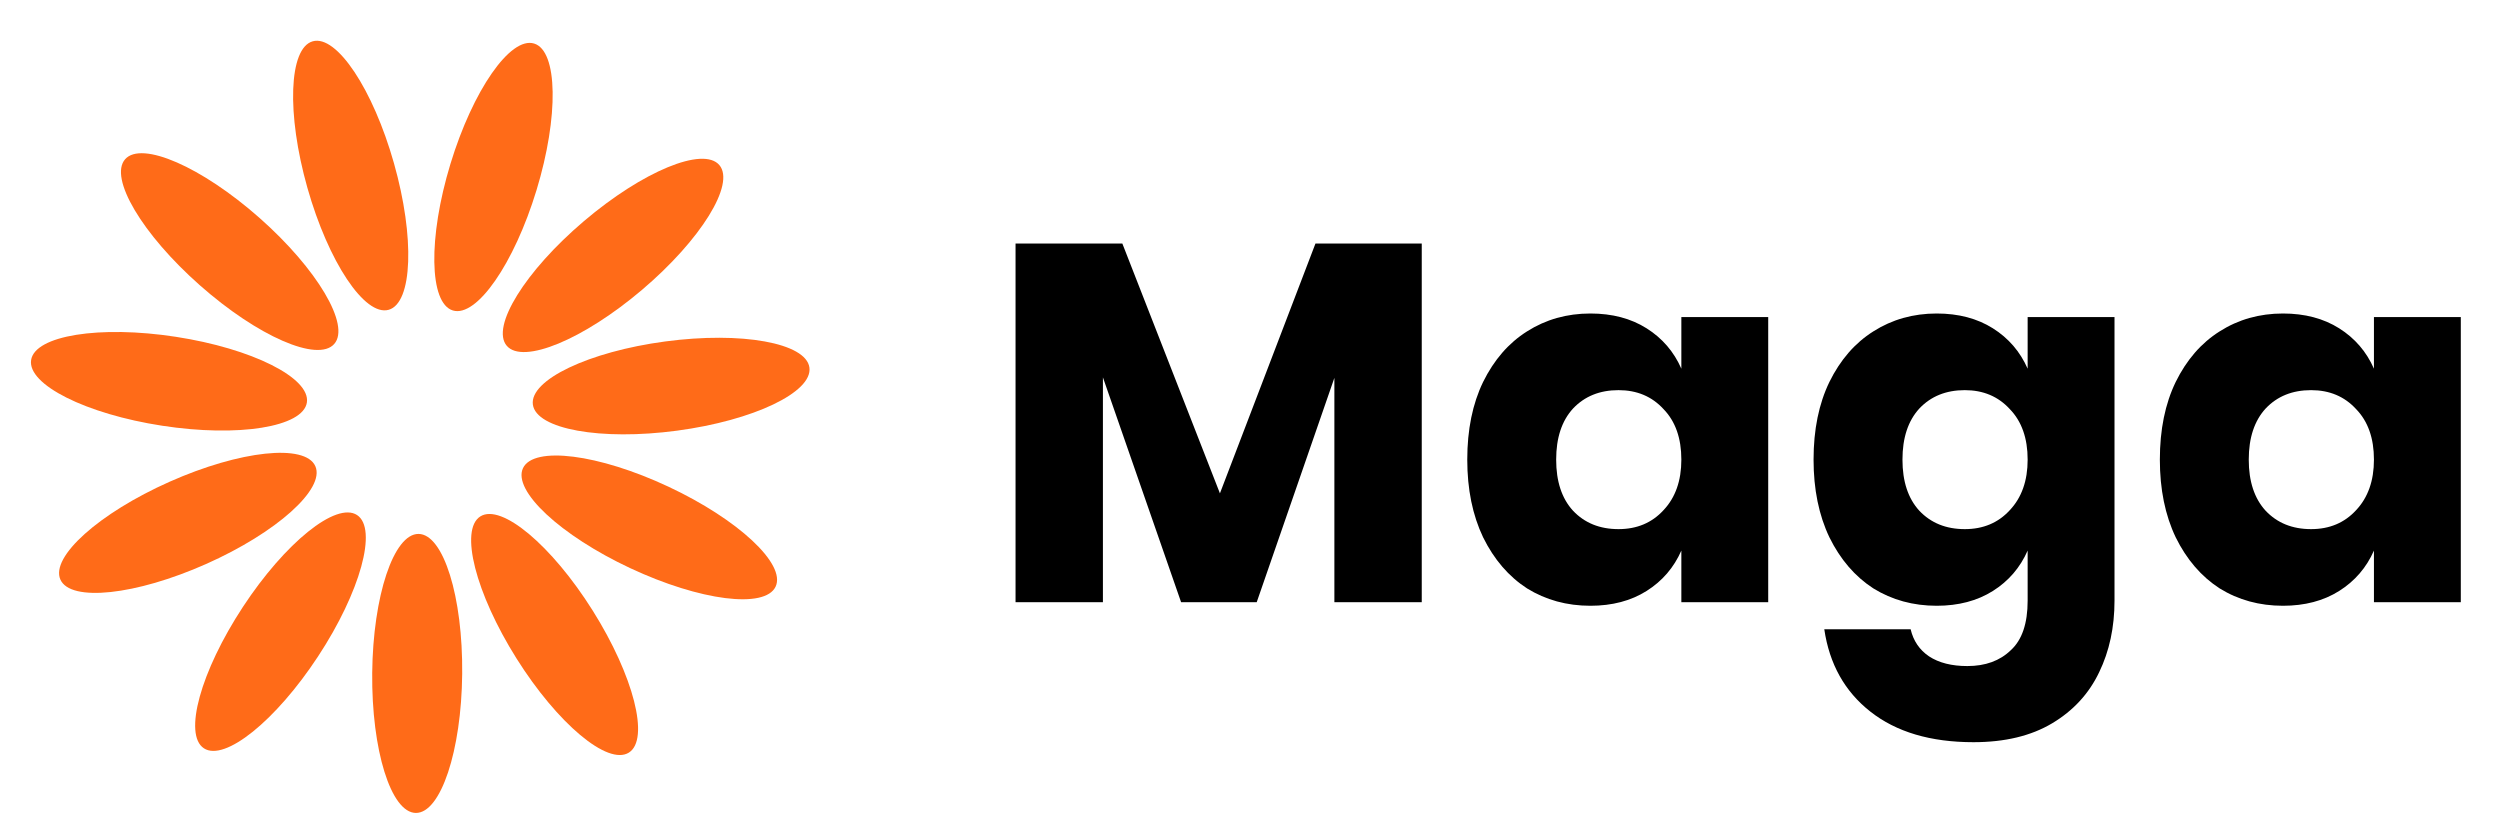
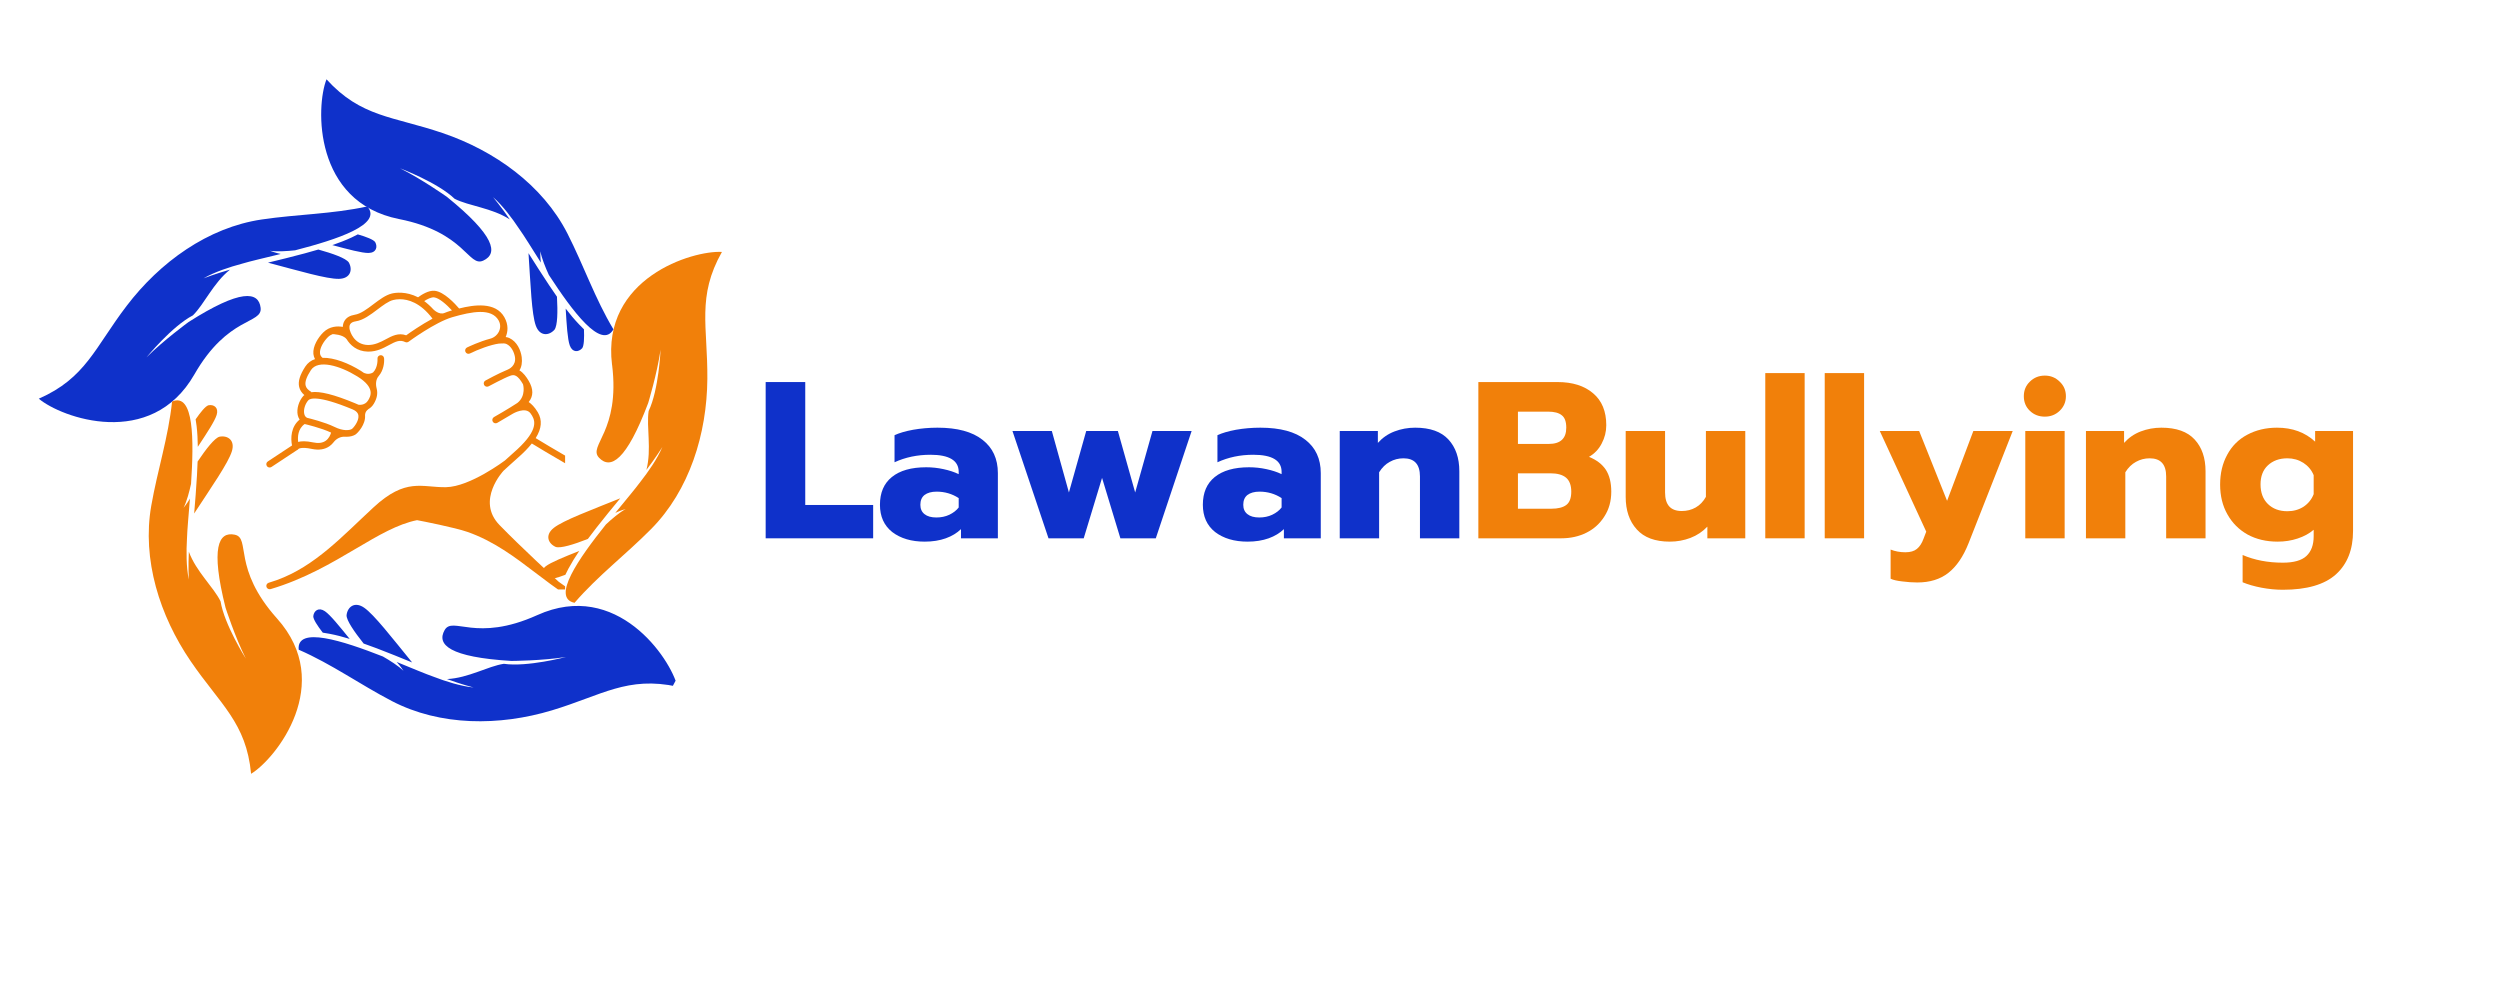
- <svg xmlns="http://www.w3.org/2000/svg" width="137" height="46" viewBox="0 0 137 46" fill="none">
-   <path d="M25.328 36.928C25.37 32.706 24.299 29.273 22.938 29.259C21.576 29.246 20.439 32.658 20.397 36.88C20.356 41.102 21.427 44.536 22.788 44.549C24.15 44.562 25.287 41.151 25.328 36.928Z" fill="#FF6B18" />
-   <path d="M17.431 35.969C19.749 32.44 20.705 28.973 19.567 28.225C18.428 27.478 15.627 29.733 13.309 33.263C10.992 36.792 10.036 40.259 11.174 41.007C12.312 41.754 15.114 39.499 17.431 35.969Z" fill="#FF6B18" />
-   <path d="M11.297 30.906C15.155 29.19 17.834 26.79 17.28 25.546C16.727 24.301 13.151 24.684 9.293 26.4C5.435 28.116 2.756 30.516 3.309 31.76C3.863 33.004 7.439 32.622 11.297 30.906Z" fill="#FF6B18" />
-   <path d="M16.817 22.057C17.024 20.711 13.809 19.099 9.636 18.457C5.463 17.814 1.912 18.385 1.705 19.73C1.498 21.076 4.713 22.688 8.886 23.33C13.059 23.973 16.61 23.402 16.817 22.057Z" fill="#FF6B18" />
-   <path d="M18.315 18.85C19.217 17.83 17.383 14.736 14.22 11.94C11.056 9.144 7.76 7.704 6.858 8.725C5.957 9.745 7.79 12.839 10.954 15.635C14.118 18.431 17.414 19.871 18.315 18.85Z" fill="#FF6B18" />
-   <path d="M21.299 16.977C22.61 16.606 22.74 13.012 21.59 8.949C20.441 4.886 18.446 1.893 17.136 2.264C15.826 2.635 15.696 6.229 16.845 10.292C17.995 14.354 19.989 17.347 21.299 16.977Z" fill="#FF6B18" />
-   <path d="M29.402 10.418C30.631 6.379 30.572 2.783 29.269 2.386C27.967 1.99 25.914 4.943 24.684 8.982C23.455 13.021 23.514 16.617 24.817 17.014C26.119 17.41 28.172 14.457 29.402 10.418Z" fill="#FF6B18" />
-   <path d="M35.191 15.876C38.409 13.142 40.303 10.085 39.421 9.047C38.54 8.009 35.216 9.384 31.999 12.118C28.781 14.852 26.887 17.909 27.769 18.947C28.65 19.985 31.974 18.61 35.191 15.876Z" fill="#FF6B18" />
-   <path d="M37.106 23.6C41.291 23.04 44.537 21.492 44.356 20.142C44.176 18.793 40.637 18.152 36.452 18.712C32.267 19.272 29.02 20.82 29.201 22.17C29.382 23.519 32.92 24.16 37.106 23.6Z" fill="#FF6B18" />
-   <path d="M42.504 32.146C43.082 30.913 40.451 28.461 36.628 26.669C32.805 24.877 29.237 24.424 28.659 25.657C28.081 26.89 30.712 29.342 34.535 31.134C38.359 32.926 41.926 33.379 42.504 32.146Z" fill="#FF6B18" />
-   <path d="M34.462 41.243C35.615 40.519 34.727 37.033 32.48 33.459C30.233 29.884 27.476 27.574 26.323 28.299C25.171 29.024 26.058 32.509 28.305 36.084C30.553 39.658 33.309 41.968 34.462 41.243Z" fill="#FF6B18" />
-   <path d="M77.912 13.344V33H73.124V20.708L68.868 33H64.724L60.44 20.68V33H55.652V13.344H61.504L66.852 27.036L72.088 13.344H77.912ZM87.154 17.18C88.349 17.18 89.376 17.451 90.234 17.992C91.093 18.533 91.728 19.271 92.138 20.204V17.376H96.898V33H92.138V30.172C91.728 31.105 91.093 31.843 90.234 32.384C89.376 32.925 88.349 33.196 87.154 33.196C85.866 33.196 84.709 32.879 83.682 32.244C82.674 31.591 81.872 30.657 81.274 29.444C80.696 28.231 80.406 26.812 80.406 25.188C80.406 23.545 80.696 22.127 81.274 20.932C81.872 19.719 82.674 18.795 83.682 18.16C84.709 17.507 85.866 17.18 87.154 17.18ZM88.694 21.38C87.668 21.38 86.837 21.716 86.202 22.388C85.586 23.06 85.278 23.993 85.278 25.188C85.278 26.383 85.586 27.316 86.202 27.988C86.837 28.66 87.668 28.996 88.694 28.996C89.702 28.996 90.524 28.651 91.158 27.96C91.812 27.269 92.138 26.345 92.138 25.188C92.138 24.012 91.812 23.088 91.158 22.416C90.524 21.725 89.702 21.38 88.694 21.38ZM106.131 17.18C107.326 17.18 108.352 17.451 109.211 17.992C110.07 18.533 110.704 19.271 111.115 20.204V17.376H115.875V32.916C115.875 34.372 115.595 35.679 115.035 36.836C114.475 38.012 113.616 38.945 112.459 39.636C111.302 40.327 109.864 40.672 108.147 40.672C105.795 40.672 103.91 40.112 102.491 38.992C101.091 37.891 100.251 36.388 99.971 34.484H104.703C104.852 35.119 105.188 35.613 105.711 35.968C106.252 36.323 106.952 36.5 107.811 36.5C108.8 36.5 109.594 36.211 110.191 35.632C110.807 35.072 111.115 34.167 111.115 32.916V30.172C110.704 31.105 110.07 31.843 109.211 32.384C108.352 32.925 107.326 33.196 106.131 33.196C104.843 33.196 103.686 32.879 102.659 32.244C101.651 31.591 100.848 30.657 100.251 29.444C99.672 28.231 99.383 26.812 99.383 25.188C99.383 23.545 99.672 22.127 100.251 20.932C100.848 19.719 101.651 18.795 102.659 18.16C103.686 17.507 104.843 17.18 106.131 17.18ZM107.671 21.38C106.644 21.38 105.814 21.716 105.179 22.388C104.563 23.06 104.255 23.993 104.255 25.188C104.255 26.383 104.563 27.316 105.179 27.988C105.814 28.66 106.644 28.996 107.671 28.996C108.679 28.996 109.5 28.651 110.135 27.96C110.788 27.269 111.115 26.345 111.115 25.188C111.115 24.012 110.788 23.088 110.135 22.416C109.5 21.725 108.679 21.38 107.671 21.38ZM125.108 17.18C126.302 17.18 127.329 17.451 128.188 17.992C129.046 18.533 129.681 19.271 130.092 20.204V17.376H134.852V33H130.092V30.172C129.681 31.105 129.046 31.843 128.188 32.384C127.329 32.925 126.302 33.196 125.108 33.196C123.82 33.196 122.662 32.879 121.636 32.244C120.628 31.591 119.825 30.657 119.228 29.444C118.649 28.231 118.36 26.812 118.36 25.188C118.36 23.545 118.649 22.127 119.228 20.932C119.825 19.719 120.628 18.795 121.636 18.16C122.662 17.507 123.82 17.18 125.108 17.18ZM126.648 21.38C125.621 21.38 124.79 21.716 124.156 22.388C123.54 23.06 123.232 23.993 123.232 25.188C123.232 26.383 123.54 27.316 124.156 27.988C124.79 28.66 125.621 28.996 126.648 28.996C127.656 28.996 128.477 28.651 129.112 27.96C129.765 27.269 130.092 26.345 130.092 25.188C130.092 24.012 129.765 23.088 129.112 22.416C128.477 21.725 127.656 21.38 126.648 21.38Z" fill="black" />
+ <svg xmlns="http://www.w3.org/2000/svg" width="250" zoomAndPan="magnify" viewBox="0 0 187.5 75" height="100" preserveAspectRatio="xMidYMid meet" version="1.0">
+   <defs>
+     <g />
+     <clipPath id="36b2d66088">
+       <path d="M 40 18 L 55 18 L 55 46 L 40 46 Z M 40 18 " clip-rule="nonzero" />
+     </clipPath>
+     <clipPath id="6e73d236c5">
+       <path d="M -5.242 45.277 L 18.746 0.039 L 64.777 24.445 L 40.789 69.688 Z M -5.242 45.277 " clip-rule="nonzero" />
+     </clipPath>
+     <clipPath id="8d4319408a">
+       <path d="M -5.242 45.277 L 18.746 0.039 L 64.777 24.445 L 40.789 69.688 Z M -5.242 45.277 " clip-rule="nonzero" />
+     </clipPath>
+     <clipPath id="df73fa3309">
+       <path d="M 24 5 L 47 5 L 47 27 L 24 27 Z M 24 5 " clip-rule="nonzero" />
+     </clipPath>
+     <clipPath id="f051a103fd">
+       <path d="M -5.242 45.277 L 18.746 0.039 L 64.777 24.445 L 40.789 69.688 Z M -5.242 45.277 " clip-rule="nonzero" />
+     </clipPath>
+     <clipPath id="e033174d52">
+       <path d="M -5.242 45.277 L 18.746 0.039 L 64.777 24.445 L 40.789 69.688 Z M -5.242 45.277 " clip-rule="nonzero" />
+     </clipPath>
+     <clipPath id="c09f5d352e">
+       <path d="M 2 15 L 29 15 L 29 32 L 2 32 Z M 2 15 " clip-rule="nonzero" />
+     </clipPath>
+     <clipPath id="d6475c891e">
+       <path d="M -5.242 45.277 L 18.746 0.039 L 64.777 24.445 L 40.789 69.688 Z M -5.242 45.277 " clip-rule="nonzero" />
+     </clipPath>
+     <clipPath id="9e91cb88d4">
+       <path d="M -5.242 45.277 L 18.746 0.039 L 64.777 24.445 L 40.789 69.688 Z M -5.242 45.277 " clip-rule="nonzero" />
+     </clipPath>
+     <clipPath id="80403e0c98">
+       <path d="M 11 30 L 23 30 L 23 59 L 11 59 Z M 11 30 " clip-rule="nonzero" />
+     </clipPath>
+     <clipPath id="19f460cda4">
+       <path d="M -5.242 45.277 L 18.746 0.039 L 64.777 24.445 L 40.789 69.688 Z M -5.242 45.277 " clip-rule="nonzero" />
+     </clipPath>
+     <clipPath id="91b4ee3d0e">
+       <path d="M -5.242 45.277 L 18.746 0.039 L 64.777 24.445 L 40.789 69.688 Z M -5.242 45.277 " clip-rule="nonzero" />
+     </clipPath>
+     <clipPath id="557c522b77">
+       <path d="M 22 45 L 51 45 L 51 55 L 22 55 Z M 22 45 " clip-rule="nonzero" />
+     </clipPath>
+     <clipPath id="e48cdaaead">
+       <path d="M -5.242 45.277 L 18.746 0.039 L 64.777 24.445 L 40.789 69.688 Z M -5.242 45.277 " clip-rule="nonzero" />
+     </clipPath>
+     <clipPath id="0f13068ae0">
+       <path d="M -5.242 45.277 L 18.746 0.039 L 64.777 24.445 L 40.789 69.688 Z M -5.242 45.277 " clip-rule="nonzero" />
+     </clipPath>
+     <clipPath id="20245d5d2e">
+       <path d="M 19.926 21.75 L 42.383 21.75 L 42.383 44.211 L 19.926 44.211 Z M 19.926 21.75 " clip-rule="nonzero" />
+     </clipPath>
+   </defs>
+   <g clip-path="url(#36b2d66088)">
+     <g clip-path="url(#6e73d236c5)">
+       <g clip-path="url(#8d4319408a)">
+         <path fill="#f1800a" d="M 45.906 27.352 C 46.531 32.387 44.07 33.422 44.926 34.328 C 45.785 35.234 46.973 34.57 48.613 30.23 C 48.613 30.23 49.289 28.008 49.543 26.223 C 49.543 26.223 49.414 29.23 48.648 30.828 C 48.469 32.027 48.887 33.684 48.48 35.242 C 49.137 34.391 49.676 33.527 49.676 33.527 C 49.289 34.434 48.609 35.398 48.039 36.125 C 47.648 36.656 46.934 37.5 46.145 38.469 C 46.543 38.277 46.93 38.176 46.93 38.176 C 46.449 38.438 45.875 38.93 45.445 39.332 C 43.406 41.883 41.332 44.844 43.09 45.211 C 44.871 43.152 46.91 41.621 48.832 39.68 C 51.715 36.77 53.02 32.531 53.051 28.418 C 53.082 24.484 52.25 22.254 54.145 18.895 C 51.945 18.766 45.098 20.855 45.902 27.352 Z M 44.086 40.422 C 43.023 40.84 42.043 41.141 41.68 41.02 C 41.109 40.77 40.848 40.133 41.535 39.59 C 42.25 39.027 44.293 38.273 46.52 37.371 C 45.914 38.105 45.309 38.84 44.723 39.59 C 44.512 39.863 44.297 40.141 44.09 40.422 Z M 42.402 43.109 C 41.781 43.344 41.23 43.5 41.012 43.426 C 40.637 43.262 40.461 42.84 40.918 42.48 C 41.309 42.176 42.289 41.781 43.445 41.32 C 43.148 41.758 42.875 42.199 42.633 42.648 C 42.559 42.789 42.477 42.945 42.402 43.109 Z M 42.402 43.109 " fill-opacity="1" fill-rule="evenodd" />
+       </g>
+     </g>
+   </g>
+   <g clip-path="url(#df73fa3309)">
+     <g clip-path="url(#f051a103fd)">
+       <g clip-path="url(#e033174d52)">
+         <path fill="#0f31ca" d="M 29.934 16.43 C 34.91 17.414 35.121 20.074 36.25 19.543 C 37.383 19.016 37.121 17.68 33.516 14.762 C 33.516 14.762 31.617 13.422 30 12.621 C 30 12.621 32.82 13.684 34.098 14.91 C 35.18 15.461 36.879 15.582 38.234 16.457 C 37.629 15.566 36.98 14.785 36.98 14.785 C 37.719 15.438 38.422 16.383 38.934 17.156 C 39.316 17.691 39.895 18.633 40.562 19.688 C 40.508 19.25 40.531 18.848 40.531 18.848 C 40.629 19.387 40.918 20.086 41.164 20.621 C 42.945 23.359 45.105 26.258 46.008 24.703 C 44.609 22.363 43.797 19.953 42.559 17.516 C 40.699 13.867 37.082 11.297 33.191 9.977 C 29.461 8.711 27.082 8.801 24.488 5.949 C 23.676 7.996 23.512 15.156 29.934 16.43 Z M 41.773 22.254 C 41.836 23.395 41.816 24.422 41.586 24.73 C 41.172 25.191 40.48 25.242 40.184 24.418 C 39.875 23.562 39.797 21.387 39.637 18.988 C 40.148 19.793 40.652 20.598 41.184 21.391 C 41.375 21.676 41.57 21.965 41.773 22.254 Z M 43.797 24.699 C 43.824 25.363 43.801 25.934 43.664 26.117 C 43.387 26.422 42.93 26.453 42.734 25.91 C 42.566 25.445 42.5 24.387 42.426 23.145 C 42.746 23.562 43.082 23.965 43.434 24.332 C 43.543 24.449 43.664 24.574 43.797 24.699 Z M 43.797 24.699 " fill-opacity="1" fill-rule="evenodd" />
+       </g>
+     </g>
+   </g>
+   <g clip-path="url(#c09f5d352e)">
+     <g clip-path="url(#d6475c891e)">
+       <g clip-path="url(#9e91cb88d4)">
+         <path fill="#0f31ca" d="M 14.578 28.082 C 17.098 23.68 19.688 24.324 19.547 23.086 C 19.402 21.848 18.055 21.664 14.141 24.152 C 14.141 24.152 12.266 25.523 10.988 26.801 C 10.988 26.801 12.895 24.469 14.469 23.652 C 15.332 22.801 15.992 21.227 17.25 20.223 C 16.215 20.512 15.266 20.875 15.266 20.875 C 16.121 20.383 17.242 20.02 18.137 19.781 C 18.766 19.59 19.844 19.344 21.055 19.047 C 20.625 18.957 20.25 18.809 20.25 18.809 C 20.793 18.887 21.547 18.836 22.133 18.773 C 25.293 17.957 28.73 16.832 27.547 15.484 C 24.883 16.062 22.336 16.062 19.633 16.461 C 15.582 17.059 11.992 19.668 9.5 22.938 C 7.113 26.066 6.441 28.352 2.91 29.902 C 4.59 31.324 11.324 33.762 14.578 28.082 Z M 23.875 18.715 C 24.973 19.02 25.941 19.367 26.16 19.684 C 26.465 20.223 26.293 20.895 25.418 20.914 C 24.508 20.934 22.422 20.312 20.098 19.699 C 21.023 19.473 21.949 19.25 22.867 19 C 23.199 18.91 23.535 18.816 23.875 18.715 Z M 26.836 17.578 C 27.473 17.762 28.008 17.969 28.137 18.156 C 28.34 18.516 28.223 18.957 27.645 18.973 C 27.148 18.98 26.129 18.707 24.926 18.383 C 25.426 18.211 25.914 18.023 26.375 17.809 C 26.52 17.738 26.676 17.664 26.836 17.578 Z M 26.836 17.578 " fill-opacity="1" fill-rule="evenodd" />
+       </g>
+     </g>
+   </g>
+   <g clip-path="url(#80403e0c98)">
+     <g clip-path="url(#19f460cda4)">
+       <g clip-path="url(#91b4ee3d0e)">
+         <path fill="#f1800a" d="M 20.781 46.391 C 17.395 42.609 18.824 40.355 17.605 40.102 C 16.383 39.848 15.785 41.07 16.914 45.57 C 16.914 45.57 17.625 47.781 18.438 49.395 C 18.438 49.395 16.824 46.848 16.543 45.102 C 16.008 44.012 14.723 42.891 14.164 41.379 C 14.109 42.453 14.16 43.469 14.16 43.469 C 13.961 42.5 13.969 41.324 14.023 40.398 C 14.043 39.742 14.145 38.641 14.246 37.395 C 14.027 37.777 13.766 38.086 13.766 38.086 C 14.012 37.598 14.203 36.863 14.328 36.289 C 14.547 33.031 14.562 29.414 12.906 30.113 C 12.621 32.824 11.816 35.238 11.344 37.934 C 10.637 41.965 11.98 46.191 14.301 49.59 C 16.52 52.84 18.473 54.199 18.832 58.035 C 20.711 56.891 25.145 51.266 20.781 46.391 Z M 14.82 34.617 C 15.457 33.668 16.09 32.859 16.457 32.754 C 17.066 32.633 17.648 33.008 17.391 33.844 C 17.125 34.715 15.879 36.5 14.562 38.512 C 14.641 37.562 14.719 36.613 14.773 35.66 C 14.789 35.32 14.809 34.969 14.82 34.617 Z M 14.672 31.449 C 15.051 30.902 15.41 30.461 15.633 30.395 C 16.035 30.316 16.418 30.566 16.25 31.117 C 16.105 31.59 15.52 32.473 14.836 33.512 C 14.828 32.988 14.805 32.465 14.746 31.957 C 14.727 31.801 14.703 31.625 14.672 31.449 Z M 14.672 31.449 " fill-opacity="1" fill-rule="evenodd" />
+       </g>
+     </g>
+   </g>
+   <g clip-path="url(#557c522b77)">
+     <g clip-path="url(#e48cdaaead)">
+       <g clip-path="url(#0f13068ae0)">
+         <path fill="#0f31ca" d="M 40.297 46.133 C 35.672 48.219 33.957 46.176 33.344 47.262 C 32.73 48.352 33.719 49.289 38.348 49.57 C 38.348 49.57 40.672 49.559 42.453 49.273 C 42.453 49.273 39.543 50.043 37.789 49.785 C 36.59 49.965 35.133 50.852 33.523 50.93 C 34.531 51.305 35.516 51.562 35.516 51.562 C 34.531 51.461 33.41 51.098 32.547 50.766 C 31.926 50.551 30.906 50.117 29.75 49.648 C 30.047 49.973 30.262 50.312 30.262 50.312 C 29.871 49.934 29.23 49.531 28.719 49.238 C 25.68 48.047 22.234 46.941 22.402 48.727 C 24.902 49.82 26.961 51.312 29.387 52.578 C 33.02 54.469 37.457 54.461 41.391 53.277 C 45.16 52.141 47.047 50.688 50.812 51.5 C 50.289 49.363 46.262 43.441 40.297 46.133 Z M 27.273 48.266 C 26.562 47.371 25.98 46.523 25.992 46.141 C 26.059 45.523 26.594 45.082 27.312 45.578 C 28.062 46.098 29.391 47.82 30.91 49.684 C 30.027 49.324 29.148 48.961 28.258 48.625 C 27.934 48.504 27.605 48.383 27.273 48.266 Z M 24.207 47.449 C 23.801 46.922 23.488 46.445 23.496 46.215 C 23.539 45.809 23.895 45.516 24.371 45.844 C 24.777 46.125 25.441 46.949 26.227 47.918 C 25.723 47.762 25.215 47.629 24.719 47.535 C 24.559 47.504 24.387 47.473 24.207 47.449 Z M 24.207 47.449 " fill-opacity="1" fill-rule="evenodd" />
+       </g>
+     </g>
+   </g>
+   <g clip-path="url(#20245d5d2e)">
+     <path fill="#f1800a" d="M 42.691 44.18 C 42.422 44.004 42.16 43.816 41.898 43.629 C 41.559 43.316 39.129 41.09 37.465 39.379 C 35.668 37.535 37.762 35.309 37.762 35.309 C 37.918 35.168 38.07 35.031 38.207 34.902 C 38.434 34.695 38.637 34.512 38.816 34.355 C 39.262 33.969 39.613 33.605 39.887 33.262 C 40.305 33.516 41.375 34.168 42.434 34.773 C 42.473 34.797 42.516 34.805 42.559 34.805 C 42.645 34.805 42.727 34.762 42.773 34.68 C 42.84 34.562 42.801 34.41 42.68 34.344 C 41.652 33.754 40.613 33.125 40.176 32.859 C 40.629 32.137 40.68 31.504 40.336 30.922 C 40.09 30.512 39.848 30.285 39.652 30.152 C 40.012 29.707 40.016 29.188 39.656 28.57 C 39.477 28.266 39.254 27.953 38.957 27.777 C 39.117 27.531 39.18 27.18 39.129 26.785 C 39.059 26.27 38.781 25.621 38.199 25.352 C 38.121 25.312 38.027 25.293 37.926 25.277 C 38.09 24.902 38.156 24.371 37.824 23.785 C 37.164 22.625 35.566 22.852 34.434 23.137 C 34.137 22.789 33.301 21.879 32.602 21.809 C 32.137 21.762 31.598 22.117 31.355 22.297 C 30.449 21.836 29.672 21.945 29.379 22.016 C 28.922 22.129 28.48 22.461 28.012 22.812 C 27.539 23.172 27.051 23.539 26.609 23.605 C 26.246 23.664 25.984 23.816 25.836 24.066 C 25.746 24.215 25.715 24.375 25.711 24.516 C 25.324 24.449 24.723 24.453 24.238 24.938 C 23.863 25.312 23.449 25.961 23.504 26.547 C 23.52 26.688 23.562 26.816 23.625 26.934 C 23.332 27.031 23.082 27.211 22.898 27.492 C 22.488 28.125 22.34 28.609 22.438 29.023 C 22.492 29.254 22.621 29.453 22.828 29.633 C 22.809 29.648 22.781 29.66 22.762 29.68 C 22.41 30.07 22.234 30.664 22.328 31.125 C 22.355 31.254 22.406 31.367 22.473 31.469 C 21.816 32 21.789 32.867 21.902 33.41 L 20.086 34.609 C 19.969 34.684 19.938 34.84 20.016 34.953 C 20.062 35.023 20.141 35.062 20.223 35.062 C 20.27 35.062 20.316 35.051 20.359 35.023 L 22.27 33.762 C 22.316 33.746 22.355 33.719 22.383 33.672 C 22.383 33.672 22.578 33.496 23.379 33.668 C 23.918 33.781 24.371 33.711 24.723 33.457 C 24.844 33.371 24.938 33.27 25.02 33.168 C 25.227 32.895 25.547 32.73 25.891 32.754 C 25.926 32.754 25.961 32.758 25.992 32.758 C 26.27 32.758 26.488 32.691 26.641 32.602 C 26.836 32.484 27.43 31.828 27.379 31.16 C 27.379 31.16 27.355 30.871 27.621 30.699 L 27.609 30.695 C 27.766 30.609 27.918 30.484 28.039 30.277 C 28.277 29.879 28.344 29.504 28.25 29.141 C 28.164 28.816 28.184 28.457 28.402 28.203 C 28.766 27.781 28.836 27.199 28.805 26.863 C 28.793 26.727 28.668 26.625 28.535 26.641 C 28.398 26.652 28.297 26.773 28.312 26.91 C 28.312 26.918 28.359 27.551 27.98 27.934 C 27.621 28.152 27.289 27.961 27.289 27.961 L 27.289 27.965 C 27.215 27.91 27.141 27.859 27.059 27.809 C 26.164 27.254 25.07 26.809 24.188 26.836 C 24.082 26.746 24.012 26.641 24 26.5 C 23.961 26.113 24.277 25.602 24.59 25.289 C 24.703 25.176 24.824 25.105 24.949 25.059 C 24.969 25.059 25.727 25.078 25.988 25.434 L 25.988 25.426 C 26.258 25.879 26.766 26.355 27.59 26.371 C 27.605 26.371 27.621 26.371 27.633 26.371 C 28.266 26.371 28.742 26.113 29.164 25.887 C 29.68 25.609 29.988 25.461 30.387 25.652 C 30.469 25.691 30.57 25.684 30.645 25.629 C 30.664 25.613 32.637 24.164 33.922 23.789 C 35.41 23.359 36.859 23.09 37.395 24.031 L 37.406 24.055 C 37.699 24.594 37.355 25.246 36.766 25.402 C 35.965 25.613 35.164 25.996 35.023 26.062 C 34.902 26.125 34.852 26.273 34.91 26.395 C 34.969 26.52 35.117 26.57 35.242 26.512 C 35.836 26.219 36.785 25.852 37.438 25.766 C 37.48 25.773 37.527 25.773 37.57 25.758 C 37.738 25.746 37.891 25.754 37.988 25.801 C 38.359 25.977 38.559 26.414 38.621 26.77 C 38.727 27.43 38.172 27.691 38.016 27.75 L 38 27.758 C 37.984 27.762 37.973 27.766 37.973 27.766 C 37.414 27.996 36.453 28.512 36.41 28.539 C 36.289 28.602 36.246 28.754 36.309 28.875 C 36.375 28.996 36.527 29.039 36.648 28.973 C 36.66 28.969 37.801 28.348 38.285 28.176 C 38.582 28.07 38.832 28.141 39.227 28.82 C 39.227 28.82 39.484 29.688 38.801 30.223 C 38.188 30.629 37.062 31.277 37.047 31.281 C 36.93 31.352 36.887 31.504 36.957 31.621 C 37.004 31.703 37.086 31.746 37.172 31.746 C 37.215 31.746 37.258 31.734 37.293 31.715 C 37.332 31.691 37.918 31.355 38.48 31.016 C 38.48 31.016 39.398 30.484 39.785 30.996 C 39.828 31.055 39.867 31.105 39.906 31.176 C 40.195 31.66 40.293 32.414 38.488 33.98 C 38.309 34.137 38.102 34.324 37.871 34.535 C 37.871 34.535 35.262 36.508 33.449 36.539 C 31.637 36.57 30.453 35.793 28.004 38.062 C 25.711 40.18 23.645 42.465 20.758 43.508 C 20.559 43.574 20.359 43.645 20.152 43.707 C 20.02 43.746 19.945 43.883 19.984 44.016 C 20.016 44.121 20.113 44.191 20.223 44.191 C 20.246 44.191 20.27 44.188 20.293 44.184 C 22.824 43.434 24.887 42.215 26.707 41.141 C 28.383 40.152 29.836 39.301 31.277 39.012 C 31.672 39.086 34.094 39.559 35.051 39.891 C 37.039 40.582 38.641 41.801 40.184 42.977 C 40.906 43.527 41.652 44.094 42.422 44.594 C 42.461 44.621 42.508 44.633 42.555 44.633 C 42.637 44.633 42.715 44.594 42.762 44.523 C 42.84 44.406 42.805 44.254 42.691 44.18 Z M 24.43 33.055 C 24.195 33.223 23.875 33.266 23.484 33.18 C 22.945 33.066 22.59 33.082 22.363 33.145 C 22.316 32.773 22.34 32.156 22.852 31.801 C 22.863 31.805 22.879 31.809 22.891 31.812 C 22.902 31.816 24.098 32.094 24.832 32.445 C 24.781 32.621 24.668 32.887 24.43 33.055 Z M 26.387 32.176 C 26.223 32.273 25.762 32.352 25.082 32.016 C 24.355 31.66 23.227 31.383 23.031 31.336 C 22.914 31.277 22.844 31.176 22.816 31.027 C 22.75 30.719 22.887 30.281 23.129 30.016 C 23.234 29.898 23.789 29.602 26.434 30.699 C 26.855 30.875 26.875 31.109 26.883 31.188 C 26.922 31.59 26.504 32.102 26.387 32.176 Z M 26.797 28.23 C 28.172 29.082 27.793 29.719 27.613 30.023 C 27.367 30.434 26.906 30.359 26.887 30.355 C 26.887 30.355 26.727 30.281 26.625 30.242 C 25.055 29.59 23.984 29.32 23.332 29.418 L 23.348 29.395 C 23.098 29.246 22.961 29.094 22.922 28.91 C 22.859 28.645 22.988 28.266 23.316 27.762 C 23.852 26.938 25.496 27.426 26.797 28.23 Z M 30.465 25.148 C 29.883 24.938 29.398 25.195 28.93 25.449 C 28.531 25.664 28.098 25.879 27.602 25.875 C 26.527 25.852 26.258 24.832 26.238 24.762 C 26.238 24.762 26.152 24.504 26.262 24.32 C 26.332 24.203 26.473 24.129 26.688 24.098 C 27.25 24.012 27.789 23.605 28.309 23.211 C 28.734 22.891 29.137 22.586 29.496 22.5 C 29.617 22.469 29.785 22.441 29.988 22.441 C 30.602 22.441 31.527 22.691 32.438 23.898 C 31.574 24.367 30.758 24.934 30.465 25.148 Z M 33.785 23.312 C 33.645 23.355 33.496 23.406 33.344 23.469 C 32.938 23.645 32.52 23.219 32.52 23.219 L 32.523 23.227 C 32.285 22.965 32.047 22.75 31.816 22.582 C 32.055 22.426 32.348 22.285 32.551 22.301 C 32.926 22.34 33.496 22.844 33.898 23.281 C 33.859 23.293 33.82 23.305 33.785 23.312 Z M 33.785 23.312 " fill-opacity="1" fill-rule="nonzero" />
+   </g>
+   <g fill="#0f31ca" fill-opacity="1">
+     <g transform="translate(56.67482, 40.37312)">
+       <g>
+         <path d="M 0.75 -11.719 L 3.719 -11.719 L 3.719 -2.5 L 8.812 -2.5 L 8.812 0 L 0.75 0 Z M 0.75 -11.719 " />
+       </g>
+     </g>
+   </g>
+   <g fill="#0f31ca" fill-opacity="1">
+     <g transform="translate(65.57425, 40.37312)">
+       <g>
+         <path d="M 3.781 0.25 C 2.781 0.25 1.969 0.008 1.344 -0.469 C 0.727 -0.957 0.422 -1.641 0.422 -2.516 C 0.422 -3.422 0.719 -4.113 1.312 -4.594 C 1.914 -5.082 2.773 -5.328 3.891 -5.328 C 4.328 -5.328 4.758 -5.281 5.188 -5.188 C 5.625 -5.094 6.004 -4.969 6.328 -4.812 L 6.328 -4.984 C 6.328 -5.836 5.617 -6.266 4.203 -6.266 C 3.223 -6.266 2.328 -6.078 1.516 -5.703 L 1.516 -7.734 C 1.867 -7.898 2.332 -8.035 2.906 -8.141 C 3.488 -8.242 4.098 -8.297 4.734 -8.297 C 6.223 -8.297 7.348 -7.992 8.109 -7.391 C 8.879 -6.797 9.266 -5.961 9.266 -4.891 L 9.266 0 L 6.5 0 L 6.5 -0.688 C 6.195 -0.395 5.816 -0.164 5.359 0 C 4.898 0.164 4.375 0.25 3.781 0.25 Z M 4.656 -1.562 C 5.008 -1.562 5.332 -1.629 5.625 -1.766 C 5.926 -1.91 6.16 -2.094 6.328 -2.312 L 6.328 -3.016 C 5.836 -3.336 5.285 -3.5 4.672 -3.5 C 4.285 -3.5 3.984 -3.414 3.766 -3.25 C 3.555 -3.082 3.453 -2.836 3.453 -2.516 C 3.453 -2.211 3.555 -1.977 3.766 -1.812 C 3.973 -1.645 4.27 -1.562 4.656 -1.562 Z M 4.656 -1.562 " />
+       </g>
+     </g>
+   </g>
+   <g fill="#0f31ca" fill-opacity="1">
+     <g transform="translate(75.5128, 40.37312)">
+       <g>
+         <path d="M 0.422 -8.047 L 3.375 -8.047 L 4.656 -3.438 L 5.953 -8.047 L 8.328 -8.047 L 9.625 -3.438 L 10.922 -8.047 L 13.859 -8.047 L 11.172 0 L 8.516 0 L 7.141 -4.531 L 5.766 0 L 3.125 0 Z M 0.422 -8.047 " />
+       </g>
+     </g>
+   </g>
+   <g fill="#0f31ca" fill-opacity="1">
+     <g transform="translate(89.79213, 40.37312)">
+       <g>
+         <path d="M 3.781 0.25 C 2.781 0.25 1.969 0.008 1.344 -0.469 C 0.727 -0.957 0.422 -1.641 0.422 -2.516 C 0.422 -3.422 0.719 -4.113 1.312 -4.594 C 1.914 -5.082 2.773 -5.328 3.891 -5.328 C 4.328 -5.328 4.758 -5.281 5.188 -5.188 C 5.625 -5.094 6.004 -4.969 6.328 -4.812 L 6.328 -4.984 C 6.328 -5.836 5.617 -6.266 4.203 -6.266 C 3.223 -6.266 2.328 -6.078 1.516 -5.703 L 1.516 -7.734 C 1.867 -7.898 2.332 -8.035 2.906 -8.141 C 3.488 -8.242 4.098 -8.297 4.734 -8.297 C 6.223 -8.297 7.348 -7.992 8.109 -7.391 C 8.879 -6.797 9.266 -5.961 9.266 -4.891 L 9.266 0 L 6.5 0 L 6.5 -0.688 C 6.195 -0.395 5.816 -0.164 5.359 0 C 4.898 0.164 4.375 0.25 3.781 0.25 Z M 4.656 -1.562 C 5.008 -1.562 5.332 -1.629 5.625 -1.766 C 5.926 -1.91 6.16 -2.094 6.328 -2.312 L 6.328 -3.016 C 5.836 -3.336 5.285 -3.5 4.672 -3.5 C 4.285 -3.5 3.984 -3.414 3.766 -3.25 C 3.555 -3.082 3.453 -2.836 3.453 -2.516 C 3.453 -2.211 3.555 -1.977 3.766 -1.812 C 3.973 -1.645 4.27 -1.562 4.656 -1.562 Z M 4.656 -1.562 " />
+       </g>
+     </g>
+   </g>
+   <g fill="#0f31ca" fill-opacity="1">
+     <g transform="translate(99.73067, 40.37312)">
+       <g>
+         <path d="M 0.75 -8.047 L 3.609 -8.047 L 3.609 -7.156 C 3.953 -7.539 4.367 -7.828 4.859 -8.016 C 5.348 -8.203 5.863 -8.297 6.406 -8.297 C 7.531 -8.297 8.363 -8 8.906 -7.406 C 9.445 -6.82 9.719 -6.031 9.719 -5.031 L 9.719 0 L 6.766 0 L 6.766 -4.641 C 6.766 -5.547 6.352 -6 5.531 -6 C 5.156 -6 4.812 -5.91 4.5 -5.734 C 4.188 -5.566 3.922 -5.305 3.703 -4.953 L 3.703 0 L 0.75 0 Z M 0.75 -8.047 " />
+       </g>
+     </g>
+   </g>
+   <g fill="#f1800a" fill-opacity="1">
+     <g transform="translate(110.1264, 40.37312)">
+       <g>
+         <path d="M 0.75 -11.719 L 6.688 -11.719 C 7.812 -11.719 8.703 -11.438 9.359 -10.875 C 10.016 -10.32 10.344 -9.523 10.344 -8.484 C 10.344 -7.992 10.227 -7.535 10 -7.109 C 9.781 -6.68 9.461 -6.348 9.047 -6.109 C 9.617 -5.879 10.039 -5.555 10.312 -5.141 C 10.582 -4.723 10.719 -4.176 10.719 -3.5 C 10.719 -2.789 10.547 -2.172 10.203 -1.641 C 9.867 -1.109 9.422 -0.703 8.859 -0.422 C 8.297 -0.141 7.664 0 6.969 0 L 0.75 0 Z M 6.031 -7.078 C 6.906 -7.078 7.344 -7.484 7.344 -8.297 C 7.344 -8.754 7.227 -9.066 7 -9.234 C 6.781 -9.41 6.441 -9.5 5.984 -9.5 L 3.719 -9.5 L 3.719 -7.078 Z M 6.219 -2.219 C 6.719 -2.219 7.094 -2.312 7.344 -2.5 C 7.594 -2.688 7.719 -3.02 7.719 -3.5 C 7.719 -3.977 7.586 -4.328 7.328 -4.547 C 7.066 -4.766 6.676 -4.875 6.156 -4.875 L 3.719 -4.875 L 3.719 -2.219 Z M 6.219 -2.219 " />
+       </g>
+     </g>
+   </g>
+   <g fill="#f1800a" fill-opacity="1">
+     <g transform="translate(121.2549, 40.37312)">
+       <g>
+         <path d="M 3.984 0.25 C 2.879 0.25 2.051 -0.055 1.5 -0.672 C 0.945 -1.285 0.672 -2.098 0.672 -3.109 L 0.672 -8.047 L 3.625 -8.047 L 3.625 -3.438 C 3.625 -2.508 4.039 -2.047 4.875 -2.047 C 5.258 -2.047 5.609 -2.133 5.922 -2.312 C 6.234 -2.488 6.488 -2.754 6.688 -3.109 L 6.688 -8.047 L 9.641 -8.047 L 9.641 0 L 6.797 0 L 6.797 -0.875 C 6.441 -0.5 6.02 -0.219 5.531 -0.031 C 5.039 0.156 4.523 0.25 3.984 0.25 Z M 3.984 0.25 " />
+       </g>
+     </g>
+   </g>
+   <g fill="#f1800a" fill-opacity="1">
+     <g transform="translate(131.646, 40.37312)">
+       <g>
+         <path d="M 0.75 -12.391 L 3.703 -12.391 L 3.703 0 L 0.75 0 Z M 0.75 -12.391 " />
+       </g>
+     </g>
+   </g>
+   <g fill="#f1800a" fill-opacity="1">
+     <g transform="translate(136.1041, 40.37312)">
+       <g>
+         <path d="M 0.75 -12.391 L 3.703 -12.391 L 3.703 0 L 0.75 0 Z M 0.75 -12.391 " />
+       </g>
+     </g>
+   </g>
+   <g fill="#f1800a" fill-opacity="1">
+     <g transform="translate(140.5622, 40.37312)">
+       <g>
+         <path d="M 3.234 3.312 C 2.879 3.312 2.504 3.285 2.109 3.234 C 1.723 3.191 1.43 3.125 1.234 3.031 L 1.234 0.844 C 1.566 0.977 1.938 1.047 2.344 1.047 C 2.719 1.047 3.004 0.961 3.203 0.797 C 3.41 0.629 3.578 0.375 3.703 0.031 L 3.906 -0.5 L 0.422 -8.047 L 3.375 -8.047 L 5.469 -2.812 L 7.438 -8.047 L 10.391 -8.047 L 7.078 0.375 C 6.68 1.375 6.176 2.113 5.562 2.594 C 4.957 3.07 4.18 3.312 3.234 3.312 Z M 3.234 3.312 " />
+       </g>
+     </g>
+   </g>
+   <g fill="#f1800a" fill-opacity="1">
+     <g transform="translate(151.037, 40.37312)">
+       <g>
+         <path d="M 2.328 -9.125 C 1.879 -9.125 1.504 -9.27 1.203 -9.562 C 0.898 -9.852 0.75 -10.219 0.75 -10.656 C 0.75 -11.094 0.898 -11.457 1.203 -11.75 C 1.504 -12.051 1.879 -12.203 2.328 -12.203 C 2.766 -12.203 3.133 -12.051 3.438 -11.75 C 3.75 -11.457 3.906 -11.094 3.906 -10.656 C 3.906 -10.227 3.75 -9.863 3.438 -9.562 C 3.133 -9.27 2.766 -9.125 2.328 -9.125 Z M 0.859 -8.047 L 3.812 -8.047 L 3.812 0 L 0.859 0 Z M 0.859 -8.047 " />
+       </g>
+     </g>
+   </g>
+   <g fill="#f1800a" fill-opacity="1">
+     <g transform="translate(155.6963, 40.37312)">
+       <g>
+         <path d="M 0.75 -8.047 L 3.609 -8.047 L 3.609 -7.156 C 3.953 -7.539 4.367 -7.828 4.859 -8.016 C 5.348 -8.203 5.863 -8.297 6.406 -8.297 C 7.531 -8.297 8.363 -8 8.906 -7.406 C 9.445 -6.82 9.719 -6.031 9.719 -5.031 L 9.719 0 L 6.766 0 L 6.766 -4.641 C 6.766 -5.547 6.352 -6 5.531 -6 C 5.156 -6 4.812 -5.91 4.5 -5.734 C 4.188 -5.566 3.922 -5.305 3.703 -4.953 L 3.703 0 L 0.75 0 Z M 0.75 -8.047 " />
+       </g>
+     </g>
+   </g>
+   <g fill="#f1800a" fill-opacity="1">
+     <g transform="translate(166.0873, 40.37312)">
+       <g>
+         <path d="M 5.125 3.859 C 4.594 3.859 4.055 3.805 3.516 3.703 C 2.973 3.598 2.504 3.461 2.109 3.297 L 2.109 1.25 C 2.992 1.633 4 1.828 5.125 1.828 C 5.945 1.828 6.535 1.66 6.891 1.328 C 7.254 0.992 7.438 0.5 7.438 -0.156 L 7.438 -0.641 C 7.113 -0.359 6.711 -0.141 6.234 0.016 C 5.766 0.172 5.266 0.25 4.734 0.25 C 3.879 0.25 3.129 0.07 2.484 -0.281 C 1.836 -0.645 1.332 -1.148 0.969 -1.797 C 0.602 -2.441 0.422 -3.188 0.422 -4.031 C 0.422 -4.875 0.598 -5.617 0.953 -6.266 C 1.305 -6.922 1.805 -7.422 2.453 -7.766 C 3.109 -8.117 3.852 -8.297 4.688 -8.297 C 5.844 -8.297 6.797 -7.945 7.547 -7.25 L 7.547 -8.047 L 10.391 -8.047 L 10.391 -0.547 C 10.391 0.848 9.961 1.93 9.109 2.703 C 8.254 3.473 6.926 3.859 5.125 3.859 Z M 5.469 -2.031 C 5.926 -2.031 6.332 -2.145 6.688 -2.375 C 7.039 -2.613 7.289 -2.926 7.438 -3.312 L 7.438 -4.734 C 7.281 -5.117 7.023 -5.426 6.672 -5.656 C 6.316 -5.883 5.914 -6 5.469 -6 C 4.863 -6 4.375 -5.82 4 -5.469 C 3.633 -5.125 3.453 -4.648 3.453 -4.047 C 3.453 -3.43 3.633 -2.941 4 -2.578 C 4.375 -2.211 4.863 -2.031 5.469 -2.031 Z M 5.469 -2.031 " />
+       </g>
+     </g>
+   </g>
</svg>
